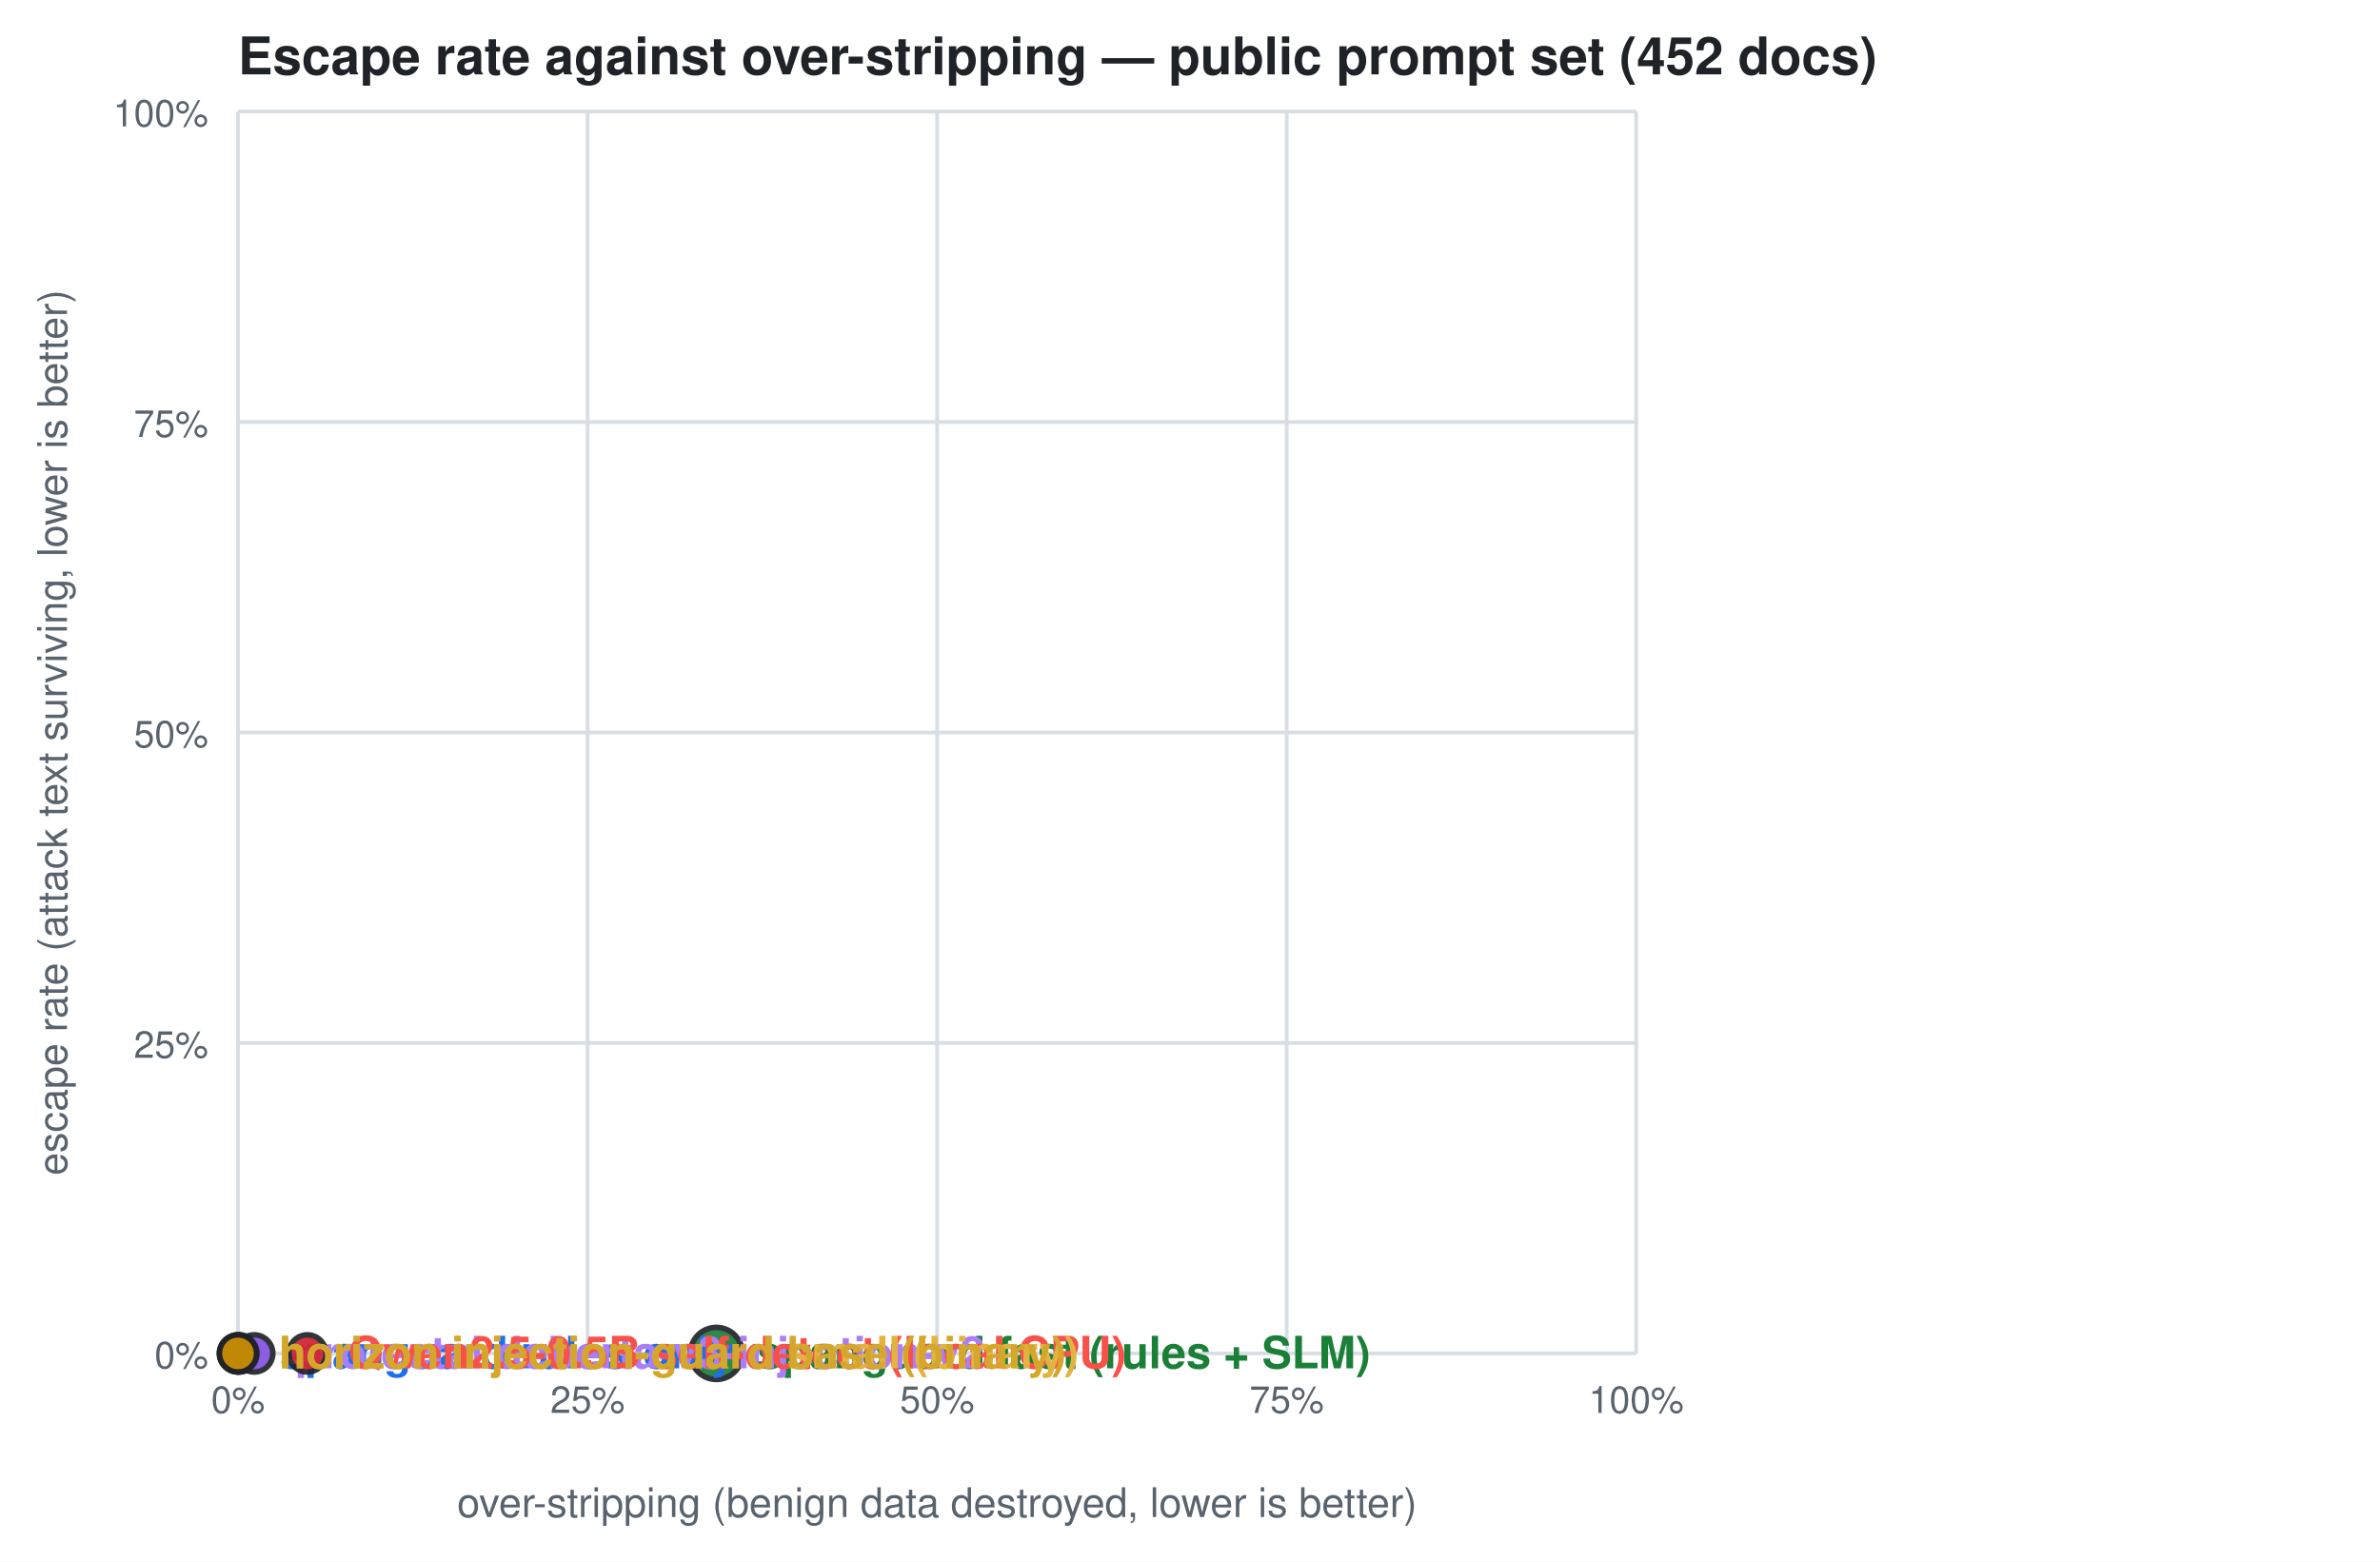
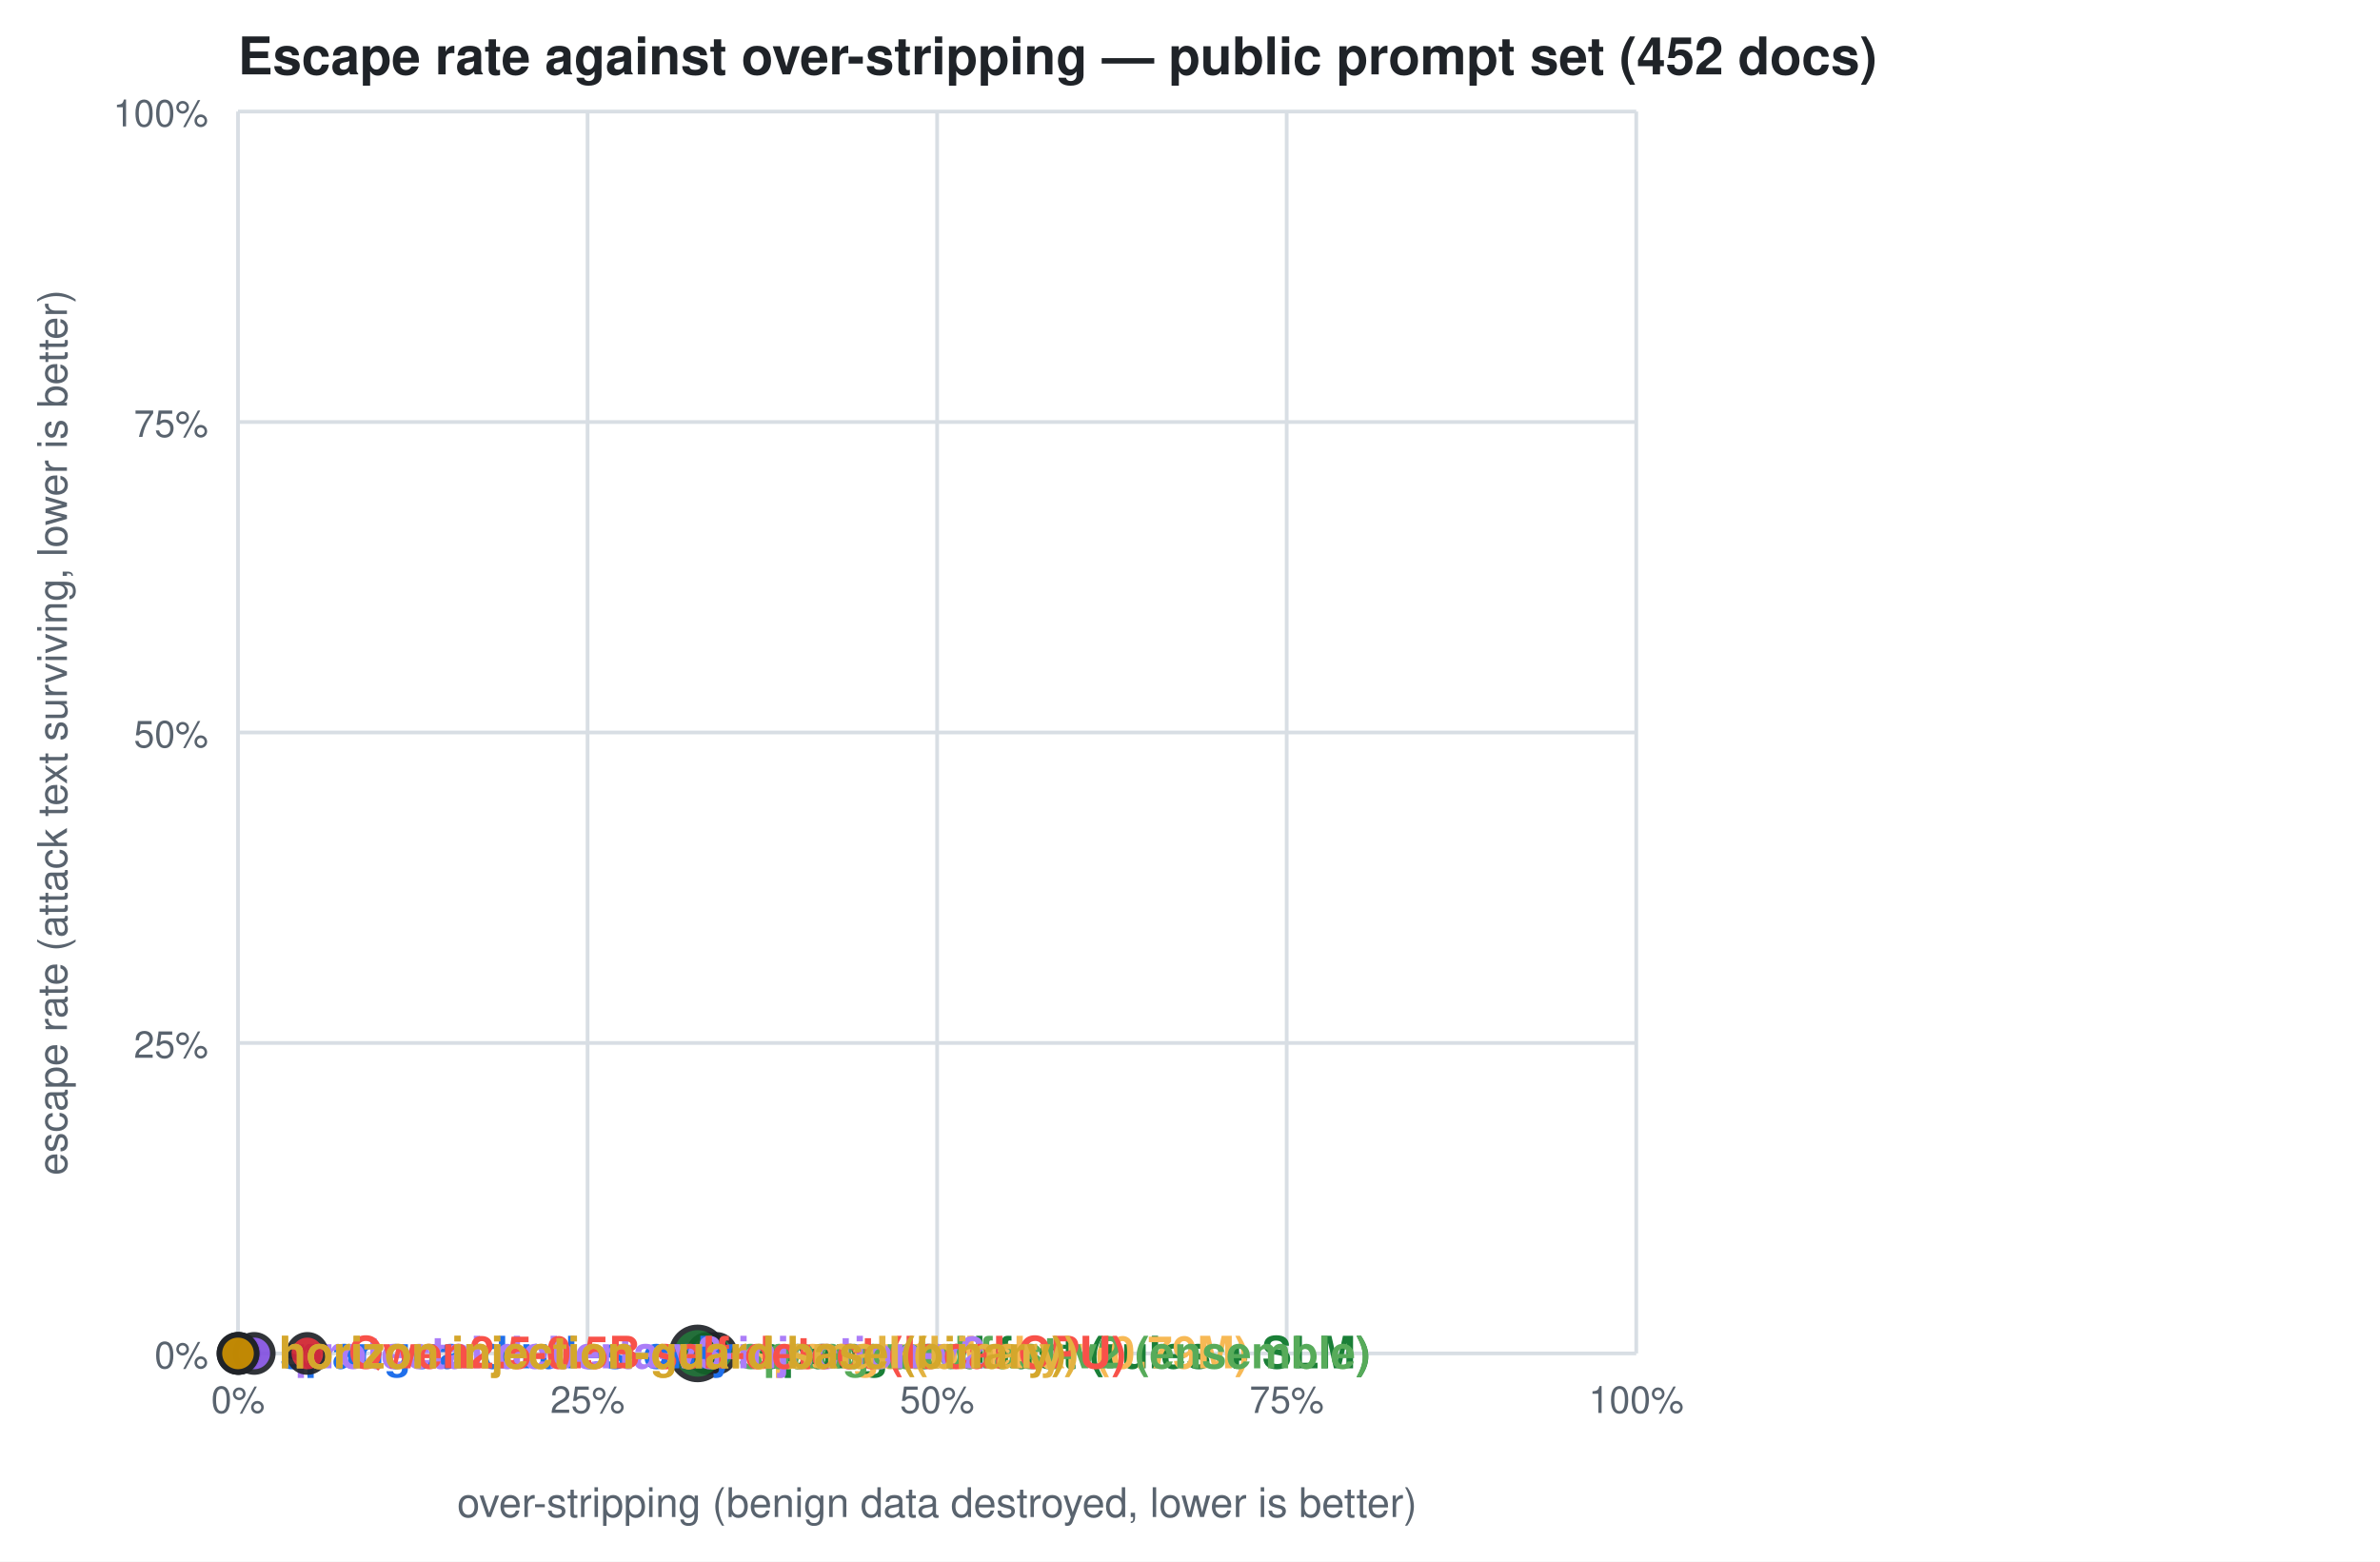
<svg xmlns="http://www.w3.org/2000/svg" width="640" height="420" viewBox="0 0 640 420" font-family="ui-sans-serif,system-ui,'Segoe UI',Helvetica,Arial,sans-serif">
  <rect width="640" height="420" fill="#ffffff" />
  <text x="64" y="20" font-size="14" fill="#1f2328" text-anchor="start" font-weight="600" font-family="ui-sans-serif,system-ui,'Segoe UI',Helvetica,Arial,sans-serif" opacity="1.0">Escape rate against over-stripping — public prompt set (452 docs)</text>
  <text x="252.0" y="408" font-size="11" fill="#59636e" text-anchor="middle" font-weight="normal" font-family="ui-sans-serif,system-ui,'Segoe UI',Helvetica,Arial,sans-serif" opacity="1.0">over-stripping (benign data destroyed, lower is better)</text>
  <g transform="rotate(-90 18 197.0)">
    <text x="18" y="197.0" font-size="11" fill="#59636e" text-anchor="middle" font-weight="normal" font-family="ui-sans-serif,system-ui,'Segoe UI',Helvetica,Arial,sans-serif" opacity="1.0">escape rate (attack text surviving, lower is better)</text>
  </g>
  <line x1="64.0" y1="30" x2="64.0" y2="364" stroke="#d8dee4" stroke-width="1" />
  <text x="64.0" y="380" font-size="10" fill="#59636e" text-anchor="middle" font-weight="normal" font-family="ui-sans-serif,system-ui,'Segoe UI',Helvetica,Arial,sans-serif" opacity="1.0">0%</text>
  <line x1="64" y1="30.0" x2="440" y2="30.0" stroke="#d8dee4" stroke-width="1" />
  <text x="56" y="34.0" font-size="10" fill="#59636e" text-anchor="end" font-weight="normal" font-family="ui-sans-serif,system-ui,'Segoe UI',Helvetica,Arial,sans-serif" opacity="1.0">100%</text>
  <line x1="158.0" y1="30" x2="158.0" y2="364" stroke="#d8dee4" stroke-width="1" />
  <text x="158.0" y="380" font-size="10" fill="#59636e" text-anchor="middle" font-weight="normal" font-family="ui-sans-serif,system-ui,'Segoe UI',Helvetica,Arial,sans-serif" opacity="1.0">25%</text>
  <line x1="64" y1="113.5" x2="440" y2="113.5" stroke="#d8dee4" stroke-width="1" />
  <text x="56" y="117.5" font-size="10" fill="#59636e" text-anchor="end" font-weight="normal" font-family="ui-sans-serif,system-ui,'Segoe UI',Helvetica,Arial,sans-serif" opacity="1.0">75%</text>
  <line x1="252.0" y1="30" x2="252.0" y2="364" stroke="#d8dee4" stroke-width="1" />
  <text x="252.0" y="380" font-size="10" fill="#59636e" text-anchor="middle" font-weight="normal" font-family="ui-sans-serif,system-ui,'Segoe UI',Helvetica,Arial,sans-serif" opacity="1.0">50%</text>
  <line x1="64" y1="197.0" x2="440" y2="197.0" stroke="#d8dee4" stroke-width="1" />
  <text x="56" y="201.0" font-size="10" fill="#59636e" text-anchor="end" font-weight="normal" font-family="ui-sans-serif,system-ui,'Segoe UI',Helvetica,Arial,sans-serif" opacity="1.0">50%</text>
  <line x1="346.0" y1="30" x2="346.0" y2="364" stroke="#d8dee4" stroke-width="1" />
  <text x="346.0" y="380" font-size="10" fill="#59636e" text-anchor="middle" font-weight="normal" font-family="ui-sans-serif,system-ui,'Segoe UI',Helvetica,Arial,sans-serif" opacity="1.0">75%</text>
  <line x1="64" y1="280.5" x2="440" y2="280.5" stroke="#d8dee4" stroke-width="1" />
  <text x="56" y="284.5" font-size="10" fill="#59636e" text-anchor="end" font-weight="normal" font-family="ui-sans-serif,system-ui,'Segoe UI',Helvetica,Arial,sans-serif" opacity="1.0">25%</text>
  <line x1="440.0" y1="30" x2="440.0" y2="364" stroke="#d8dee4" stroke-width="1" />
  <text x="440.0" y="380" font-size="10" fill="#59636e" text-anchor="middle" font-weight="normal" font-family="ui-sans-serif,system-ui,'Segoe UI',Helvetica,Arial,sans-serif" opacity="1.0">100%</text>
  <line x1="64" y1="364.0" x2="440" y2="364.0" stroke="#d8dee4" stroke-width="1" />
  <text x="56" y="368.0" font-size="10" fill="#59636e" text-anchor="end" font-weight="normal" font-family="ui-sans-serif,system-ui,'Segoe UI',Helvetica,Arial,sans-serif" opacity="1.0">0%</text>
-   <circle cx="192.63" cy="364.0" r="7" fill="#1a7f37" stroke="#1f2328" stroke-width="1.5" opacity="0.92" />
+   <circle cx="192.63" cy="364.0" r="5" fill="#1a7f37" stroke="#1f2328" stroke-width="1.5" opacity="0.92" />
  <text x="203.63" y="368.0" font-size="12" fill="#1a7f37" text-anchor="start" font-weight="600" font-family="ui-sans-serif,system-ui,'Segoe UI',Helvetica,Arial,sans-serif" opacity="1.0">spanguard fast (rules + SLM)</text>
+   <circle cx="190.261" cy="364.0" r="5" fill="#e36209" stroke="#1f2328" stroke-width="1.5" opacity="0.92" />
+   <text x="201.261" y="368.0" font-size="12" fill="#f7b955" text-anchor="start" font-weight="600" font-family="ui-sans-serif,system-ui,'Segoe UI',Helvetica,Arial,sans-serif" opacity="1.0">spanguard char (0.79M)</text>
+   <circle cx="187.591" cy="364.0" r="7" fill="#116329" stroke="#1f2328" stroke-width="1.5" opacity="0.92" />
+   <text x="198.591" y="368.0" font-size="12" fill="#57ab5a" text-anchor="start" font-weight="600" font-family="ui-sans-serif,system-ui,'Segoe UI',Helvetica,Arial,sans-serif" opacity="1.0">spanguard fast-v2 (ensemble)</text>
  <circle cx="64.301" cy="364.0" r="5" fill="#1f6feb" stroke="#1f2328" stroke-width="1.5" opacity="0.92" />
  <text x="75.301" y="368.0" font-size="12" fill="#1f6feb" text-anchor="start" font-weight="600" font-family="ui-sans-serif,system-ui,'Segoe UI',Helvetica,Arial,sans-serif" opacity="1.0">spanguard rules-only</text>
  <circle cx="68.362" cy="364.0" r="5" fill="#8250df" stroke="#1f2328" stroke-width="1.5" opacity="0.92" />
  <text x="79.362" y="368.0" font-size="12" fill="#ab7df8" text-anchor="start" font-weight="600" font-family="ui-sans-serif,system-ui,'Segoe UI',Helvetica,Arial,sans-serif" opacity="1.0">protectai deberta-v3-injection-v2</text>
  <circle cx="82.65" cy="364.0" r="5" fill="#cf222e" stroke="#1f2328" stroke-width="1.5" opacity="0.92" />
  <text x="93.65" y="368.0" font-size="12" fill="#f85149" text-anchor="start" font-weight="600" font-family="ui-sans-serif,system-ui,'Segoe UI',Helvetica,Arial,sans-serif" opacity="1.0">Qwen2.5-0.5B self-detect (local CPU)</text>
  <circle cx="64.0" cy="364.0" r="5" fill="#d29922" stroke="#1f2328" stroke-width="1.5" opacity="0.92" />
  <text x="75.0" y="368.0" font-size="12" fill="#e3b341" text-anchor="start" font-weight="600" font-family="ui-sans-serif,system-ui,'Segoe UI',Helvetica,Arial,sans-serif" opacity="1.0">horizon injection-guard small (binary)</text>
  <circle cx="64.0" cy="364.0" r="5" fill="#bf8700" stroke="#1f2328" stroke-width="1.5" opacity="0.92" />
  <text x="75.0" y="368.0" font-size="12" fill="#d4a72c" text-anchor="start" font-weight="600" font-family="ui-sans-serif,system-ui,'Segoe UI',Helvetica,Arial,sans-serif" opacity="1.0">horizon injection-guard base (binary)</text>
</svg>
